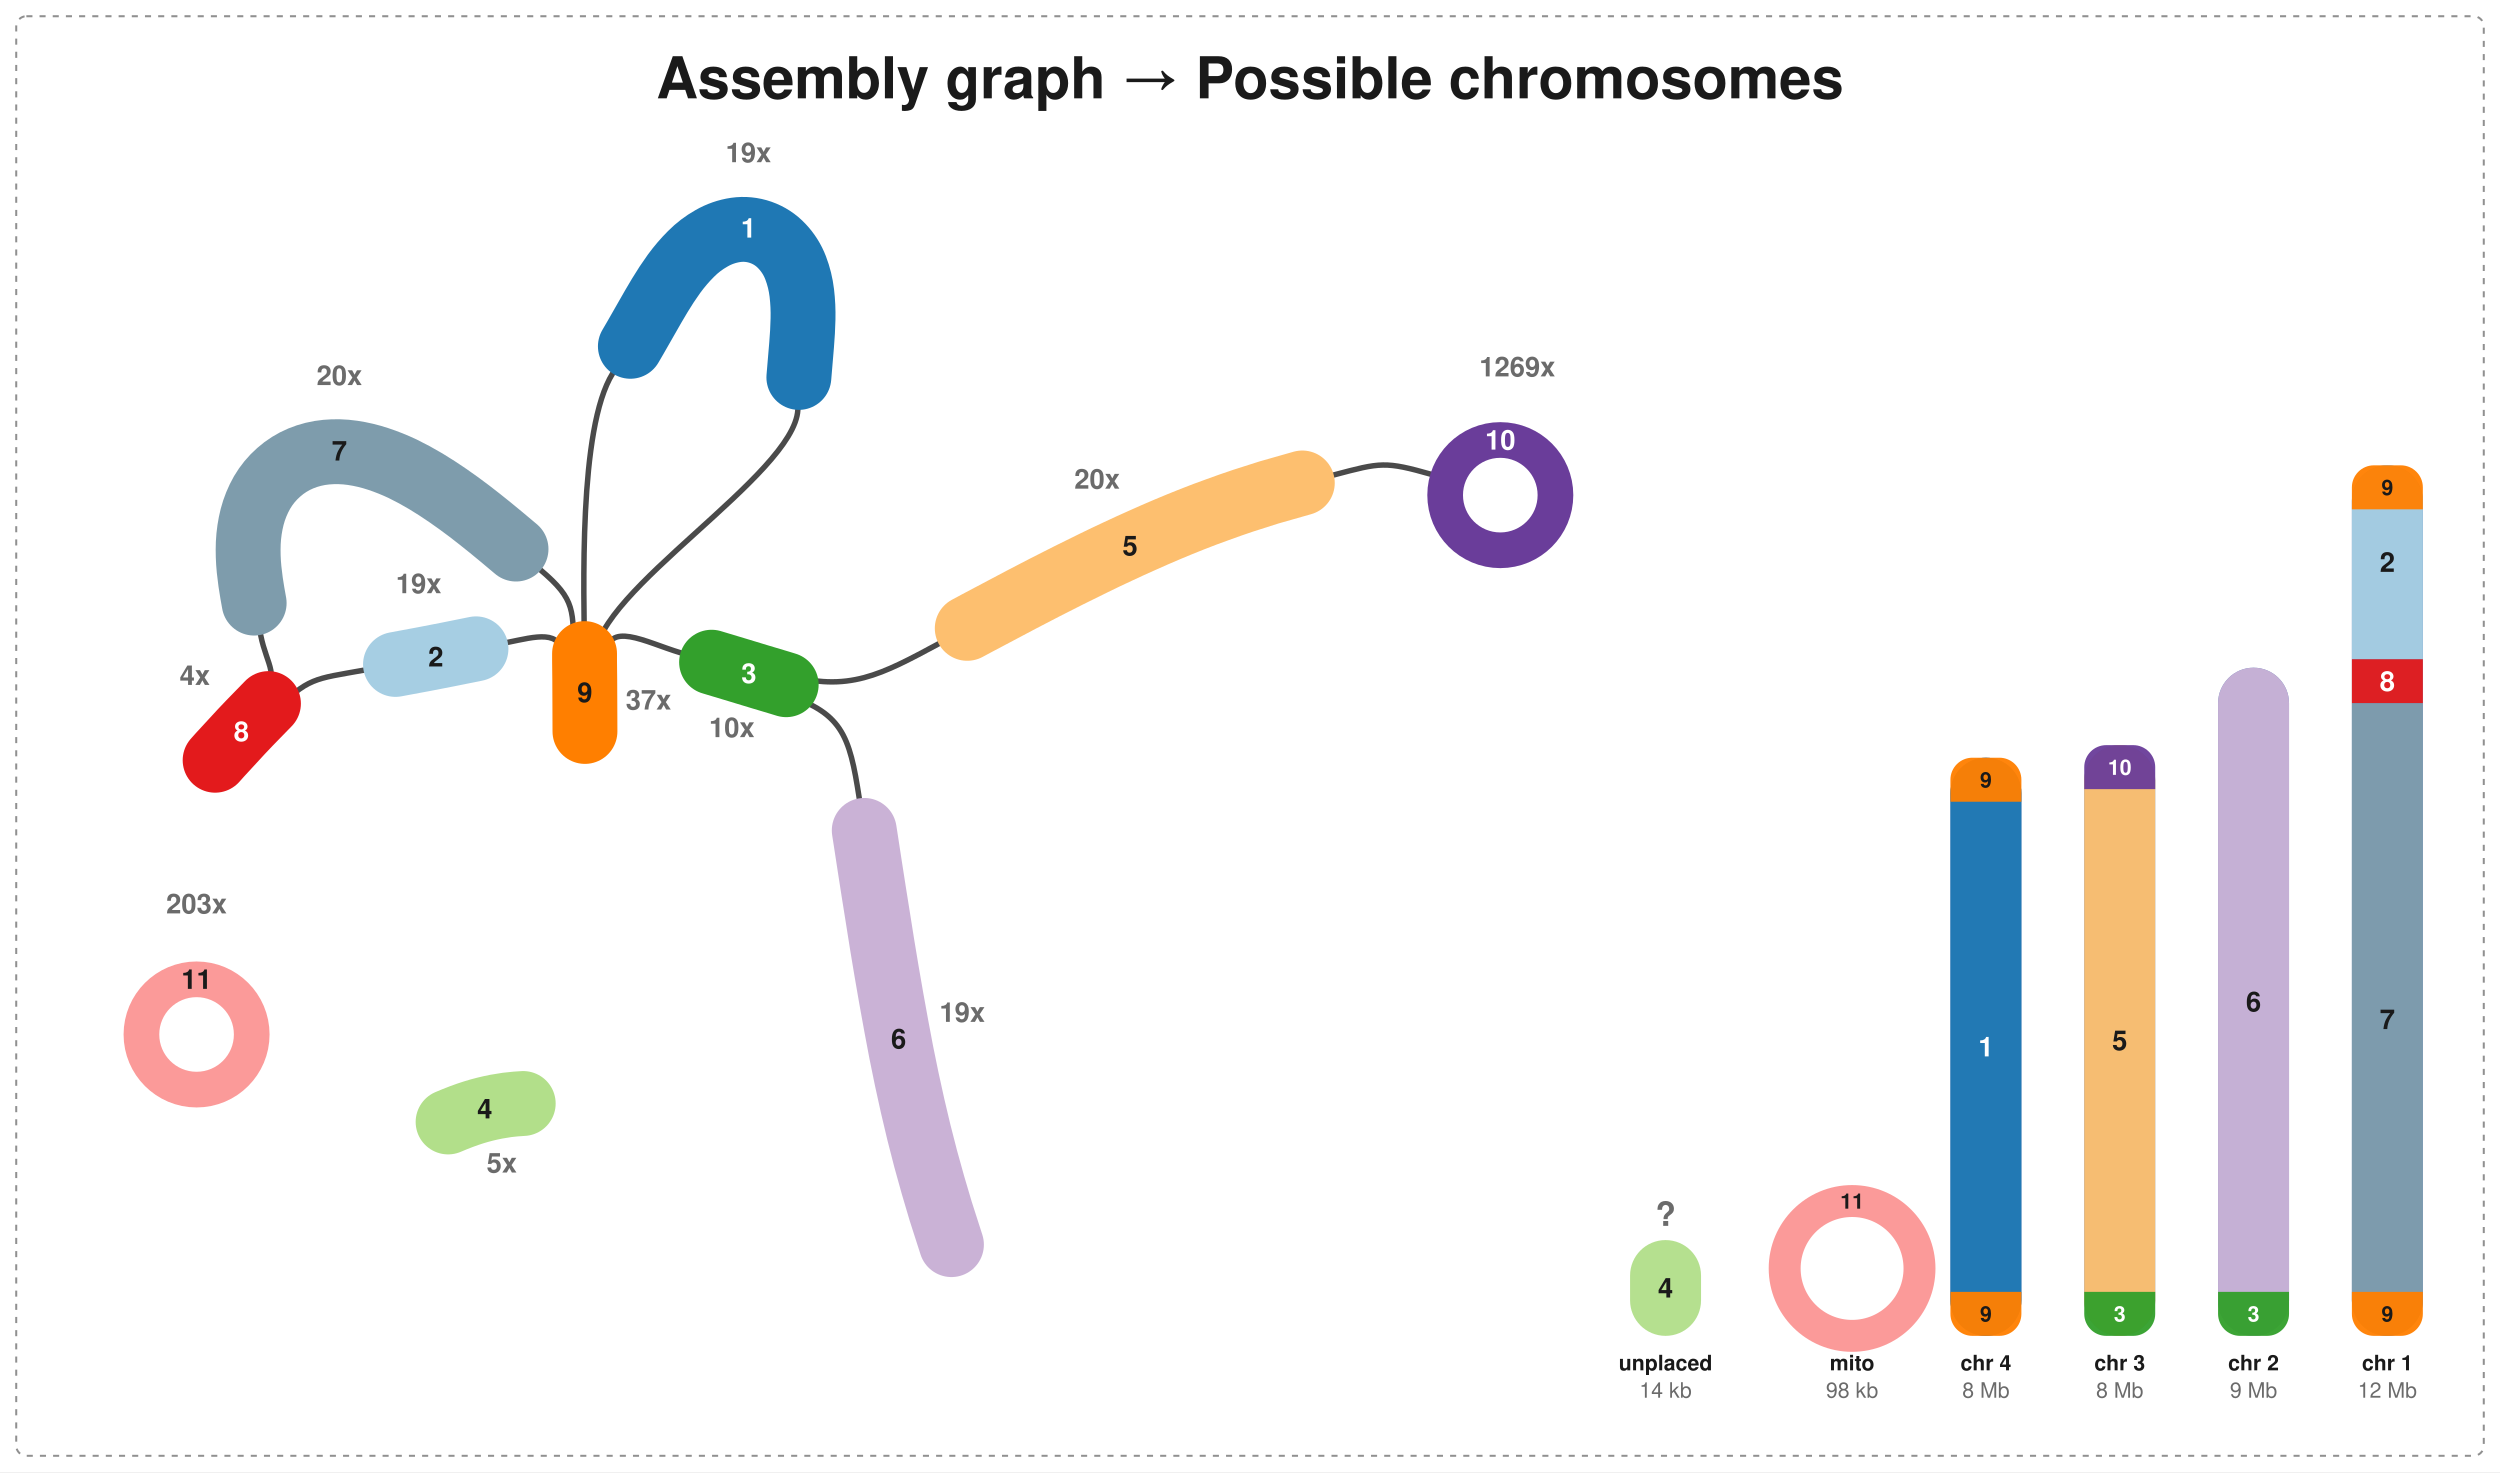
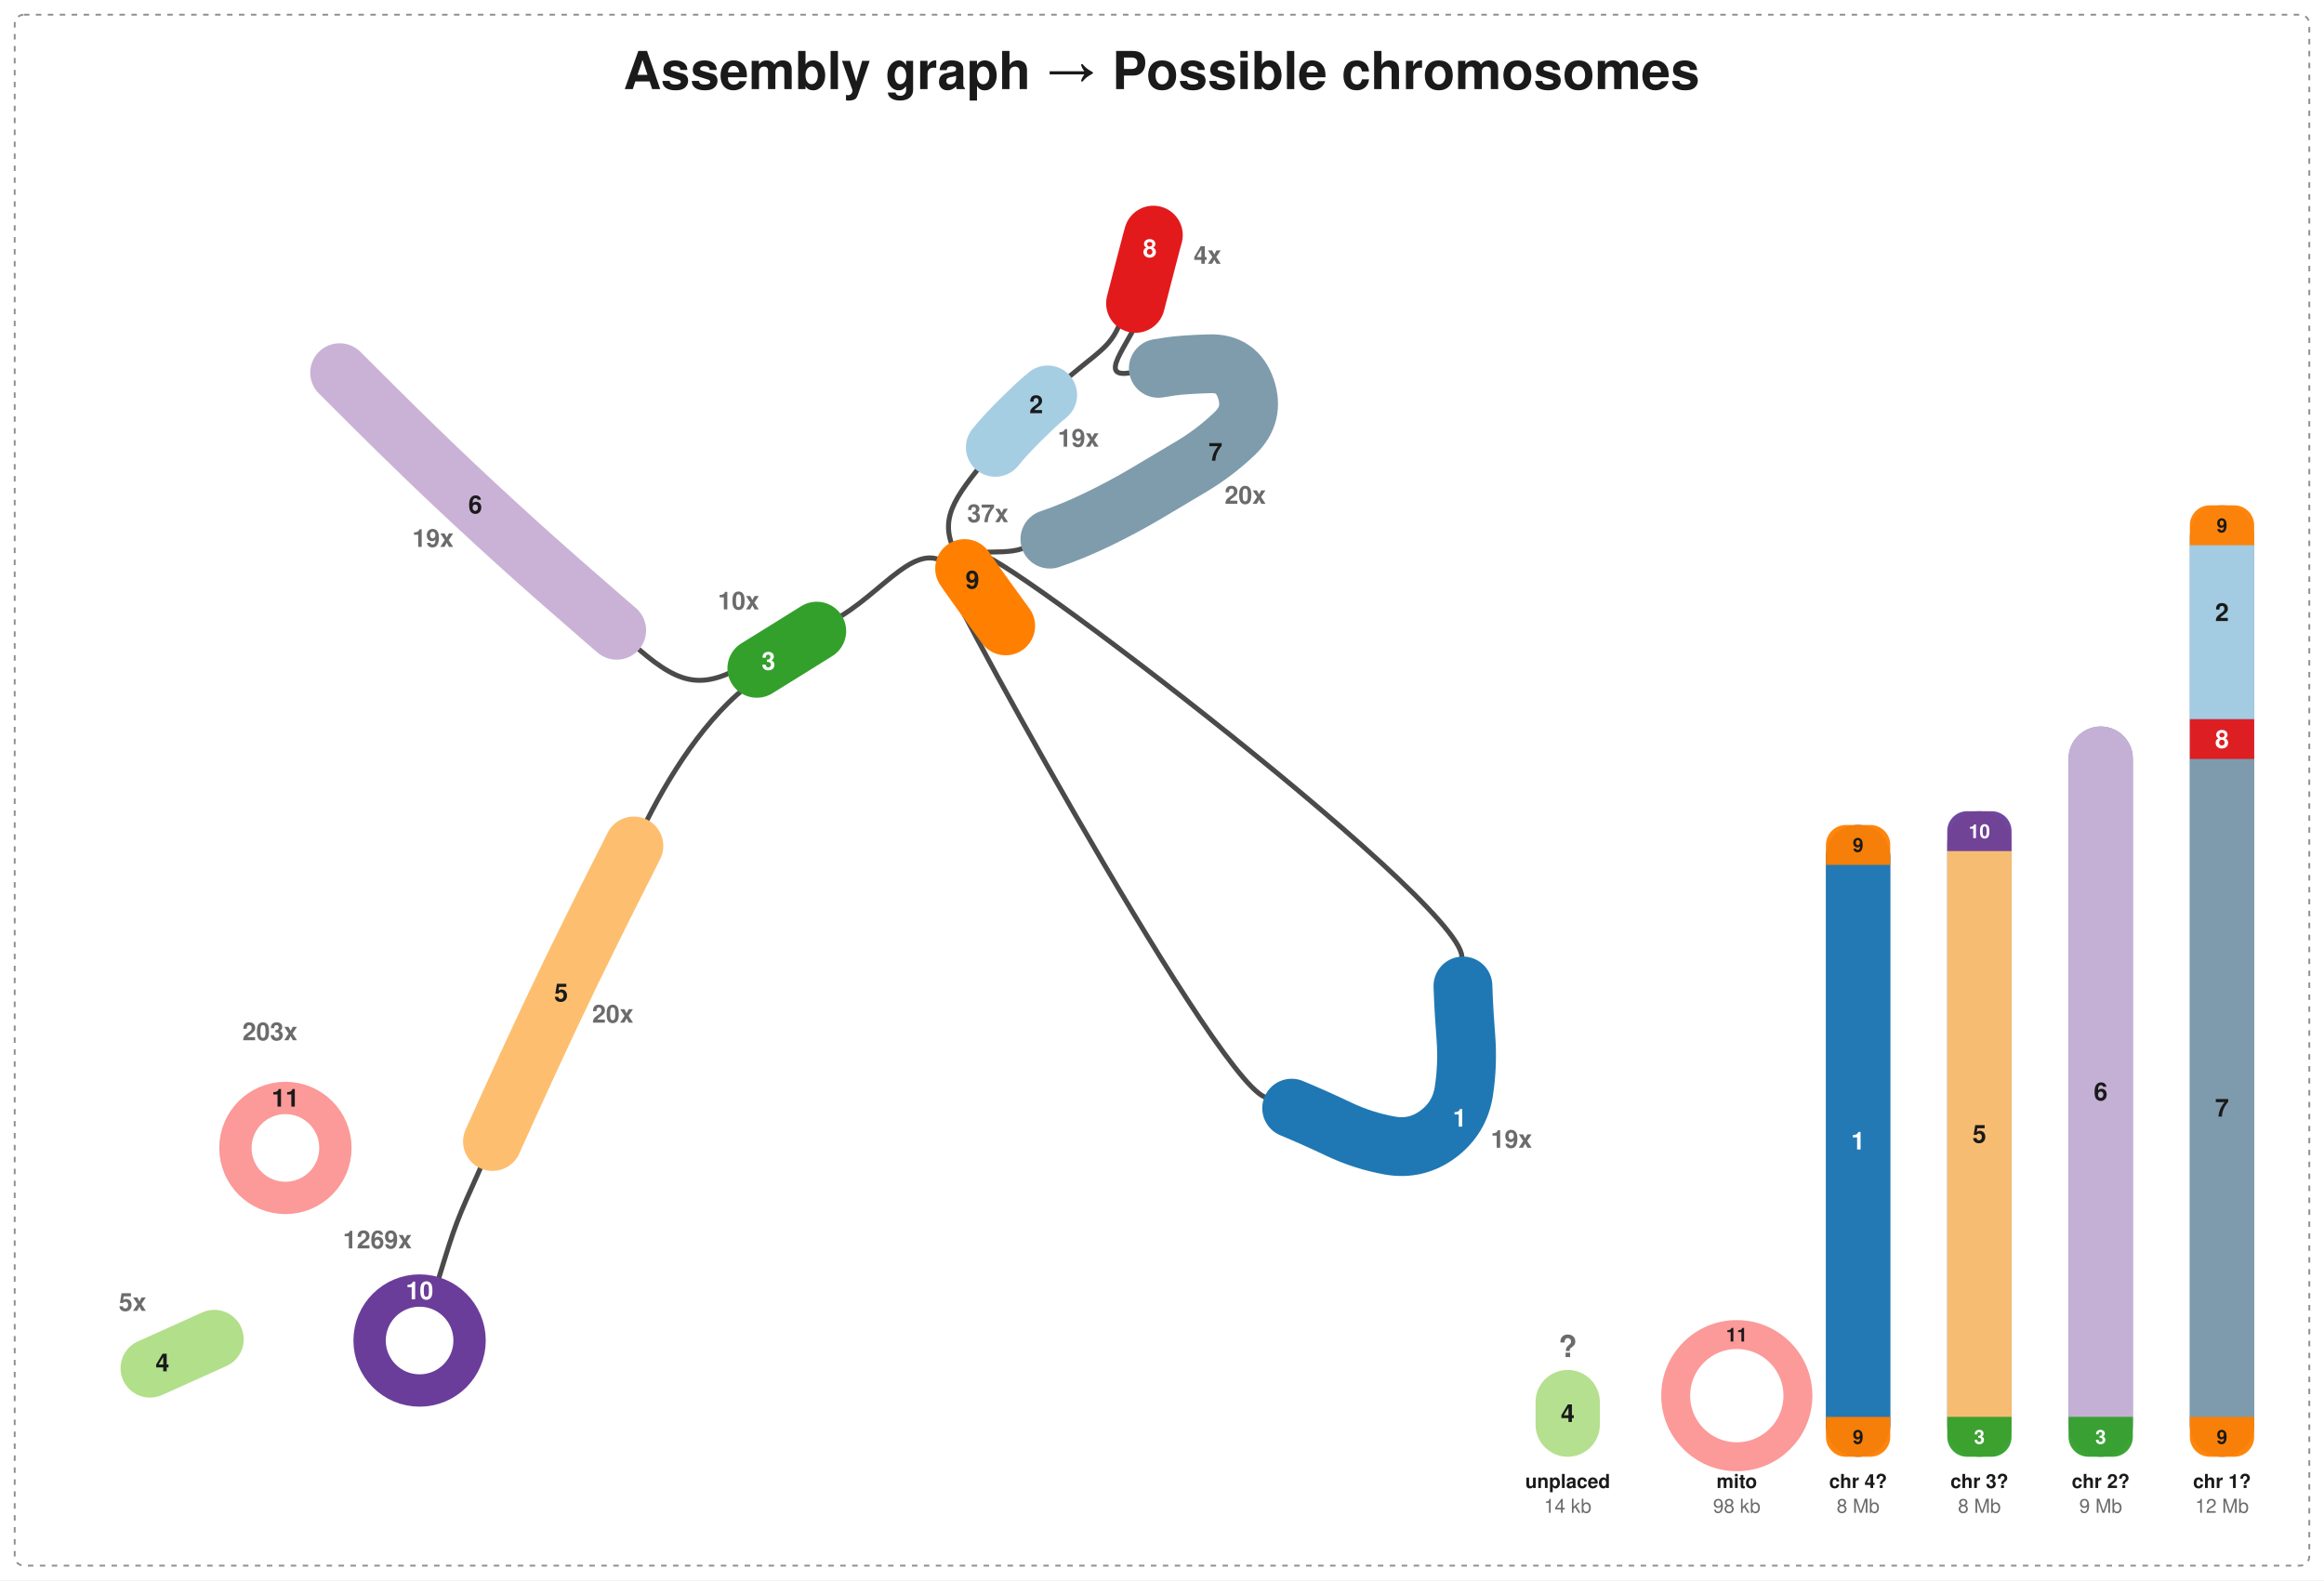
- <svg xmlns="http://www.w3.org/2000/svg" width="2466" height="1452" viewBox="0 0 2466 1452" font-family="Helvetica, Arial, sans-serif">
+ <svg xmlns="http://www.w3.org/2000/svg" width="2529" height="1720" viewBox="0 0 2529 1720" font-family="Helvetica, Arial, sans-serif">
  <rect width="100%" height="100%" fill="#ffffff" />
-   <rect x="16" y="16" width="2434" height="1420" rx="10" fill="none" stroke="#6b6b6b" stroke-width="2" stroke-dasharray="6 7" stroke-opacity="0.75" />
-   <text x="1233" y="97" text-anchor="middle" font-size="57" font-weight="700" fill="#1a1a1a">Assembly graph  →  Possible chromosomes</text>
+   <rect x="16" y="16" width="2497" height="1688" rx="10" fill="none" stroke="#6b6b6b" stroke-width="2" stroke-dasharray="6 7" stroke-opacity="0.75" />
+   <text x="1264" y="97" text-anchor="middle" font-size="57" font-weight="700" fill="#1a1a1a">Assembly graph  →  Possible chromosomes</text>
  <g transform="translate(0.0,91.0)">
    <g id="layer-links" fill="none" stroke="#2b2b2b" stroke-linecap="round">
-       <path d="M 604.3 277.4 C 570.4 331.7 576.0 492.9 576.6 556.9" stroke-width="5.4" stroke-opacity="0.85" />
-       <path d="M 787.0 313.2 C 783.7 377.2 586.9 492.8 587.4 556.8" stroke-width="5.4" stroke-opacity="0.85" />
-       <path d="M 358.6 570.1 C 310.2 578.9 304.0 576.9 269.6 612.1" stroke-width="5.4" stroke-opacity="0.85" />
-       <path d="M 500.9 542.6 C 528.2 537.1 554.5 529.2 554.8 557.1" stroke-width="5.4" stroke-opacity="0.85" />
-       <path d="M 775.2 574.2 C 836.5 592.7 869.5 574.3 925.9 544.0" stroke-width="5.4" stroke-opacity="0.85" />
-       <path d="M 769.6 592.6 C 830.9 611.1 837.8 633.2 847.6 696.5" stroke-width="5.4" stroke-opacity="0.85" />
-       <path d="M 671.3 552.9 C 636.3 542.4 598.0 520.1 598.3 556.7" stroke-width="5.4" stroke-opacity="0.85" />
-       <path d="M 1315.6 377.5 C 1362.5 365.1 1365.9 363.9 1412.6 377.1" stroke-width="5.4" stroke-opacity="0.85" />
-       <path d="M 257.1 535.3 C 263.2 566.4 278.1 576.0 255.9 598.7" stroke-width="5.4" stroke-opacity="0.85" />
-       <path d="M 533.3 471.3 C 568.3 500.9 565.3 511.2 565.7 557.0" stroke-width="5.4" stroke-opacity="0.85" />
+       <path d="M 1590.8 950.1 C 1588.5 886.2 1032.6 465.4 1069.5 517.7" stroke-width="5.4" stroke-opacity="0.85" />
+       <path d="M 1376.0 1102.8 C 1317.0 1078.2 997.1 490.5 1034.0 542.8" stroke-width="5.4" stroke-opacity="0.85" />
+       <path d="M 1164.5 318.1 C 1204.7 284.2 1214.2 284.7 1227.3 233.8" stroke-width="5.4" stroke-opacity="0.85" />
+       <path d="M 1063.2 420.9 C 1028.9 463.9 1020.1 485.4 1051.7 530.3" stroke-width="5.4" stroke-opacity="0.85" />
+       <path d="M 831.4 642.9 C 777.0 676.7 733.3 744.2 704.3 801.2" stroke-width="5.4" stroke-opacity="0.85" />
+       <path d="M 821.2 626.6 C 767.6 660.0 743.2 657.1 695.4 615.9" stroke-width="5.4" stroke-opacity="0.85" />
+       <path d="M 916.0 579.0 C 970.3 545.2 1006.0 484.3 1042.9 536.6" stroke-width="5.4" stroke-opacity="0.85" />
+       <path d="M 522.7 1180.6 C 496.5 1239.0 496.0 1239.6 477.3 1300.7" stroke-width="5.4" stroke-opacity="0.85" />
+       <path d="M 1228.9 314.9 C 1190.3 320.9 1236.2 276.4 1245.9 238.5" stroke-width="5.4" stroke-opacity="0.85" />
+       <path d="M 1112.2 506.2 C 1086.4 515.0 1044.9 501.7 1060.6 524.0" stroke-width="5.4" stroke-opacity="0.85" />
    </g>
    <g id="layer-segments" fill="none">
-       <path d="M 938.5 1136.7 Q 931.9 1116.5 927.9 1103.7 Q 924.0 1090.9 920.3 1078.0 Q 916.6 1065.1 913.1 1052.1 Q 909.7 1039.1 906.4 1026.0 Q 903.2 1012.9 900.2 999.8 Q 897.2 986.6 894.4 973.4 Q 891.6 960.2 889.0 947.0 Q 886.4 933.8 884.0 920.5 Q 881.5 907.3 879.2 894.0 Q 876.8 880.8 874.6 867.5 Q 872.4 854.3 870.2 841.1 Q 868.1 827.8 866.0 814.6 Q 863.9 801.4 861.8 788.3 Q 859.7 775.1 857.7 761.9 Q 855.7 748.8 854.1 738.4 L 852.5 728.1" stroke="#cab2d6" stroke-width="64.0" stroke-linecap="round" stroke-linejoin="round" />
-       <path d="M 509.0 450.6 Q 493.5 437.5 483.4 429.3 Q 473.3 421.1 463.0 413.2 Q 452.6 405.3 441.9 397.9 Q 431.2 390.5 420.1 383.8 Q 408.9 377.1 397.2 371.4 Q 385.4 365.8 373.0 361.7 Q 360.7 357.6 347.8 355.7 Q 334.8 353.8 321.8 355.0 Q 308.8 356.2 296.7 361.2 Q 284.7 366.2 274.9 374.9 Q 265.1 383.5 258.5 394.8 Q 252.0 406.2 248.7 418.9 Q 245.5 431.5 244.9 444.6 Q 244.4 457.7 245.7 470.7 Q 247.1 483.8 248.9 493.8 L 250.7 503.9" stroke="#7e9cac" stroke-width="64.0" stroke-linecap="round" stroke-linejoin="round" />
-       <path d="M 1284.6 385.4 Q 1264.4 391.0 1251.6 394.8 Q 1238.9 398.7 1226.2 402.9 Q 1213.6 407.1 1201.1 411.7 Q 1188.5 416.2 1176.1 421.1 Q 1163.7 426.0 1151.4 431.2 Q 1139.1 436.4 1126.9 441.9 Q 1114.7 447.3 1102.6 453.0 Q 1090.5 458.6 1078.5 464.5 Q 1066.5 470.3 1054.6 476.3 Q 1042.7 482.2 1030.9 488.3 Q 1019.1 494.4 1007.4 500.5 Q 995.6 506.7 984.0 512.9 Q 972.3 519.1 963.2 523.9 L 954.1 528.8" stroke="#fdbf6f" stroke-width="64.0" stroke-linecap="round" stroke-linejoin="round" />
-       <path d="M 788.0 281.3 Q 789.6 262.0 790.7 249.2 Q 791.8 236.4 792.1 223.6 Q 792.4 210.7 790.9 198.0 Q 789.4 185.2 784.8 173.2 Q 780.2 161.2 771.4 151.9 Q 762.6 142.5 750.4 138.2 Q 738.3 134.0 725.6 135.8 Q 712.9 137.7 701.8 144.1 Q 690.6 150.4 681.6 159.5 Q 672.5 168.6 664.9 179.0 Q 657.4 189.4 650.8 200.4 Q 644.2 211.4 637.9 222.6 Q 631.6 233.8 626.7 242.2 L 621.8 250.6" stroke="#1f78b4" stroke-width="64.0" stroke-linecap="round" stroke-linejoin="round" />
-       <path d="M 469.5 549.0 Q 453.6 552.3 441.7 554.6 Q 429.9 556.9 418.0 559.2 Q 406.1 561.4 398.1 562.9 L 390.1 564.4" stroke="#a6cee3" stroke-width="64.0" stroke-linecap="round" stroke-linejoin="round" />
-       <circle cx="193.9" cy="929.4" r="54.4" stroke="#fb9a99" stroke-width="35.2" />
-       <path d="M 264.8 603.0 Q 254.4 613.6 246.2 622.1 Q 238.1 630.5 230.2 639.2 Q 222.2 647.8 217.2 653.3 L 212.2 658.9" stroke="#e31a1c" stroke-width="64.0" stroke-linecap="round" stroke-linejoin="round" />
-       <path d="M 577.0 630.5 Q 577.0 615.5 576.9 603.8 Q 576.9 592.1 576.8 580.3 Q 576.7 568.6 576.6 561.1 L 576.6 553.7" stroke="#ff7f00" stroke-width="64.0" stroke-linecap="round" stroke-linejoin="round" />
-       <path d="M 442.0 1015.7 Q 455.8 1009.8 467.0 1006.3 Q 478.2 1002.8 489.7 1000.6 Q 501.2 998.5 508.7 998.0 L 516.1 997.5" stroke="#b2df8a" stroke-width="64.0" stroke-linecap="round" stroke-linejoin="round" />
-       <circle cx="1479.9" cy="397.4" r="54.4" stroke="#6a3d9a" stroke-width="35.2" />
-       <path d="M 701.9 562.2 Q 716.2 566.5 727.5 569.9 Q 738.7 573.3 749.9 576.7 Q 761.2 580.1 768.3 582.2 L 775.5 584.4" stroke="#33a02c" stroke-width="64.0" stroke-linecap="round" stroke-linejoin="round" />
+       <path d="M 369.6 314.6 Q 389.0 334.1 410.1 355.0 Q 431.2 376.0 452.6 396.7 Q 473.9 417.4 495.5 437.8 Q 517.2 458.2 539.1 478.3 Q 561.0 498.4 583.2 518.2 Q 605.4 538.0 627.9 557.5 Q 650.3 577.1 660.7 586.1 L 671.1 595.0" stroke="#cab2d6" stroke-width="64.0" stroke-linecap="round" stroke-linejoin="round" />
+       <path d="M 1142.5 495.8 Q 1168.1 487.1 1194.7 474.2 Q 1221.2 461.4 1246.7 446.4 Q 1272.1 431.4 1297.4 416.2 Q 1322.7 401.0 1344.0 380.5 Q 1365.3 360.0 1355.8 332.1 Q 1346.3 304.1 1316.8 304.9 Q 1287.3 305.8 1273.9 307.8 L 1260.5 309.9" stroke="#7e9cac" stroke-width="64.0" stroke-linecap="round" stroke-linejoin="round" />
+       <path d="M 535.9 1151.4 Q 544.3 1132.6 555.2 1108.7 Q 566.0 1084.8 577.1 1060.9 Q 588.1 1037.0 599.3 1013.3 Q 610.6 989.5 622.0 965.8 Q 633.5 942.2 645.2 918.6 Q 656.8 895.0 668.7 871.6 Q 680.5 848.1 685.2 838.9 L 689.8 829.7" stroke="#fdbf6f" stroke-width="64.0" stroke-linecap="round" stroke-linejoin="round" />
+       <path d="M 1405.6 1115.1 Q 1430.4 1125.4 1456.9 1138.0 Q 1483.5 1150.6 1512.5 1155.8 Q 1541.4 1160.9 1565.0 1143.3 Q 1588.5 1125.7 1593.0 1096.6 Q 1597.4 1067.6 1595.2 1038.2 Q 1593.0 1008.9 1592.5 995.5 L 1592.0 982.1" stroke="#1f78b4" stroke-width="64.0" stroke-linecap="round" stroke-linejoin="round" />
+       <path d="M 1083.1 395.9 Q 1093.3 383.2 1110.4 366.2 Q 1127.6 349.3 1133.9 344.0 L 1140.1 338.8" stroke="#a6cee3" stroke-width="64.0" stroke-linecap="round" stroke-linejoin="round" />
+       <circle cx="310.6" cy="1158.4" r="54.4" stroke="#fb9a99" stroke-width="35.2" />
+       <path d="M 1235.7 239.2 Q 1239.4 224.7 1245.3 202.0 Q 1251.2 179.3 1253.1 172.1 L 1255.1 164.9" stroke="#e31a1c" stroke-width="64.0" stroke-linecap="round" stroke-linejoin="round" />
+       <path d="M 1094.4 590.2 Q 1085.6 578.2 1071.9 559.2 Q 1058.2 540.1 1053.9 534.0 L 1049.7 527.8" stroke="#ff7f00" stroke-width="64.0" stroke-linecap="round" stroke-linejoin="round" />
+       <path d="M 233.2 1366.6 Q 219.6 1372.8 198.2 1382.4 Q 176.8 1392.0 170.0 1395.1 L 163.2 1398.1" stroke="#b2df8a" stroke-width="64.0" stroke-linecap="round" stroke-linejoin="round" />
+       <circle cx="456.6" cy="1368.0" r="54.4" stroke="#6a3d9a" stroke-width="35.2" />
+       <path d="M 888.8 595.9 Q 876.1 603.8 856.2 616.2 Q 836.3 628.6 829.9 632.5 L 823.6 636.4" stroke="#33a02c" stroke-width="64.0" stroke-linecap="round" stroke-linejoin="round" />
    </g>
    <g id="layer-labels" fill="#1a1a1a">
-       <text x="738.3" y="143.4" text-anchor="middle" font-size="27" font-weight="700" fill="#ffffff">1</text>
-       <text x="738.3" y="69.0" text-anchor="middle" font-size="27" font-weight="600" fill="#6b6b6b">19x</text>
-       <text x="1479.9" y="352.5" text-anchor="middle" font-size="27" font-weight="700" fill="#ffffff">10</text>
-       <text x="1496.7" y="280.3" text-anchor="middle" font-size="27" font-weight="600" fill="#6b6b6b">1269x</text>
-       <text x="193.9" y="884.4" text-anchor="middle" font-size="27" font-weight="700" fill="#1a1a1a">11</text>
-       <text x="193.9" y="810.0" text-anchor="middle" font-size="27" font-weight="600" fill="#6b6b6b">203x</text>
-       <text x="429.9" y="566.4" text-anchor="middle" font-size="27" font-weight="700" fill="#1a1a1a">2</text>
-       <text x="413.0" y="494.1" text-anchor="middle" font-size="27" font-weight="600" fill="#6b6b6b">19x</text>
-       <text x="738.7" y="582.7" text-anchor="middle" font-size="27" font-weight="700" fill="#ffffff">3</text>
-       <text x="721.9" y="636.1" text-anchor="middle" font-size="27" font-weight="600" fill="#6b6b6b">10x</text>
-       <text x="478.2" y="1012.2" text-anchor="middle" font-size="27" font-weight="700" fill="#1a1a1a">4</text>
-       <text x="495.0" y="1065.6" text-anchor="middle" font-size="27" font-weight="600" fill="#6b6b6b">5x</text>
-       <text x="1114.7" y="456.8" text-anchor="middle" font-size="27" font-weight="700" fill="#1a1a1a">5</text>
-       <text x="1082.2" y="391.0" text-anchor="middle" font-size="27" font-weight="600" fill="#6b6b6b">20x</text>
-       <text x="886.4" y="943.2" text-anchor="middle" font-size="27" font-weight="700" fill="#1a1a1a">6</text>
-       <text x="949.2" y="917.0" text-anchor="middle" font-size="27" font-weight="600" fill="#6b6b6b">19x</text>
-       <text x="334.8" y="363.3" text-anchor="middle" font-size="27" font-weight="700" fill="#1a1a1a">7</text>
-       <text x="334.8" y="288.8" text-anchor="middle" font-size="27" font-weight="600" fill="#6b6b6b">20x</text>
-       <text x="238.1" y="640.0" text-anchor="middle" font-size="27" font-weight="700" fill="#ffffff">8</text>
-       <text x="192.2" y="584.6" text-anchor="middle" font-size="27" font-weight="600" fill="#6b6b6b">4x</text>
-       <text x="576.9" y="601.5" text-anchor="middle" font-size="27" font-weight="700" fill="#1a1a1a">9</text>
-       <text x="639.7" y="608.9" text-anchor="middle" font-size="27" font-weight="600" fill="#6b6b6b">37x</text>
+       <text x="1588.5" y="1135.2" text-anchor="middle" font-size="27" font-weight="700" fill="#ffffff">1</text>
+       <text x="1644.8" y="1158.2" text-anchor="middle" font-size="27" font-weight="600" fill="#6b6b6b">19x</text>
+       <text x="456.6" y="1323.1" text-anchor="middle" font-size="27" font-weight="700" fill="#ffffff">10</text>
+       <text x="410.7" y="1267.7" text-anchor="middle" font-size="27" font-weight="600" fill="#6b6b6b">1269x</text>
+       <text x="310.6" y="1113.4" text-anchor="middle" font-size="27" font-weight="700" fill="#1a1a1a">11</text>
+       <text x="293.8" y="1041.2" text-anchor="middle" font-size="27" font-weight="600" fill="#6b6b6b">203x</text>
+       <text x="1127.6" y="358.7" text-anchor="middle" font-size="27" font-weight="700" fill="#1a1a1a">2</text>
+       <text x="1173.6" y="395.2" text-anchor="middle" font-size="27" font-weight="600" fill="#6b6b6b">19x</text>
+       <text x="836.3" y="638.0" text-anchor="middle" font-size="27" font-weight="700" fill="#ffffff">3</text>
+       <text x="803.8" y="572.3" text-anchor="middle" font-size="27" font-weight="600" fill="#6b6b6b">10x</text>
+       <text x="176.8" y="1401.5" text-anchor="middle" font-size="27" font-weight="700" fill="#1a1a1a">4</text>
+       <text x="144.3" y="1335.7" text-anchor="middle" font-size="27" font-weight="600" fill="#6b6b6b">5x</text>
+       <text x="610.6" y="998.9" text-anchor="middle" font-size="27" font-weight="700" fill="#1a1a1a">5</text>
+       <text x="666.9" y="1022.0" text-anchor="middle" font-size="27" font-weight="600" fill="#6b6b6b">20x</text>
+       <text x="517.2" y="467.7" text-anchor="middle" font-size="27" font-weight="700" fill="#1a1a1a">6</text>
+       <text x="471.2" y="504.2" text-anchor="middle" font-size="27" font-weight="600" fill="#6b6b6b">19x</text>
+       <text x="1322.7" y="410.4" text-anchor="middle" font-size="27" font-weight="700" fill="#1a1a1a">7</text>
+       <text x="1355.2" y="457.3" text-anchor="middle" font-size="27" font-weight="600" fill="#6b6b6b">20x</text>
+       <text x="1251.2" y="188.8" text-anchor="middle" font-size="27" font-weight="700" fill="#ffffff">8</text>
+       <text x="1314.0" y="196.1" text-anchor="middle" font-size="27" font-weight="600" fill="#6b6b6b">4x</text>
+       <text x="1058.2" y="549.5" text-anchor="middle" font-size="27" font-weight="700" fill="#1a1a1a">9</text>
+       <text x="1075.0" y="477.3" text-anchor="middle" font-size="27" font-weight="600" fill="#6b6b6b">37x</text>
    </g>
  </g>
-   <g transform="translate(1521.9,375.0)">
+   <g transform="translate(1585.0,466.0)">
    <defs>
      <pattern id="nts" width="6" height="6" patternUnits="userSpaceOnUse" patternTransform="rotate(45)">
        <rect width="6" height="6" fill="#ffffff" fill-opacity="0" />
        <line x1="0" y1="0" x2="0" y2="6" stroke="#ffffff" stroke-width="2" stroke-opacity="0.55" />
      </pattern>
    </defs>
    <text x="86" y="40" font-size="38" font-weight="600" fill="#1a1a1a" />
    <g id="layer-tangles">
</g>
    <g id="layer-chromosomes">
-       <circle cx="305.0" cy="876.2" r="66.5" fill="none" stroke="#fb9a99" stroke-width="31.5" />
-       <text x="305.0" y="817.2" font-size="21" font-weight="700" text-anchor="middle" fill="#1a1a1a">11</text>
-       <text x="305.0" y="976.7" font-size="21" font-weight="700" text-anchor="middle" fill="#1a1a1a">mito</text>
-       <text x="305.0" y="1003.7" font-size="21" text-anchor="middle" fill="#6b6b6b">98 kb</text>
-       <path d="M 402.0 407.4 A 35.0 35.0 0 0 1 437.0 372.4 L 437.0 372.4 A 35.0 35.0 0 0 1 472.0 407.4 L 472.0 907.7 A 35.0 35.0 0 0 1 437.0 942.7 L 437.0 942.7 A 35.0 35.0 0 0 1 402.0 907.7 Z" fill="#4c72b0" fill-opacity="0.82" stroke="none" />
+       <circle cx="305.0" cy="1053.0" r="66.5" fill="none" stroke="#fb9a99" stroke-width="31.5" />
+       <text x="305.0" y="994.1" font-size="21" font-weight="700" text-anchor="middle" fill="#1a1a1a">11</text>
+       <text x="305.0" y="1153.5" font-size="21" font-weight="700" text-anchor="middle" fill="#1a1a1a">mito</text>
+       <text x="305.0" y="1180.5" font-size="21" text-anchor="middle" fill="#6b6b6b">98 kb</text>
+       <path d="M 402.0 466.9 A 35.0 35.0 0 0 1 437.0 431.9 L 437.0 431.9 A 35.0 35.0 0 0 1 472.0 466.9 L 472.0 1084.5 A 35.0 35.0 0 0 1 437.0 1119.5 L 437.0 1119.5 A 35.0 35.0 0 0 1 402.0 1084.5 Z" fill="#4c72b0" fill-opacity="0.82" stroke="none" />
      <g class="blocks">
-         <path d="M 402.0 407.4 A 35.0 35.0 0 0 1 437.0 372.4 L 437.0 372.4 A 35.0 35.0 0 0 1 472.0 407.4 L 472.0 907.7 A 35.0 35.0 0 0 1 437.0 942.7 L 437.0 942.7 A 35.0 35.0 0 0 1 402.0 907.7 Z" fill="#1f78b4" fill-opacity="0.95" stroke="none" />
-         <text x="437.0" y="667.0" font-size="27" text-anchor="middle" fill="#ffffff" font-weight="700">1</text>
+         <path d="M 402.0 466.9 A 35.0 35.0 0 0 1 437.0 431.9 L 437.0 431.9 A 35.0 35.0 0 0 1 472.0 466.9 L 472.0 1084.5 A 35.0 35.0 0 0 1 437.0 1119.5 L 437.0 1119.5 A 35.0 35.0 0 0 1 402.0 1084.5 Z" fill="#1f78b4" fill-opacity="0.95" stroke="none" />
+         <text x="437.0" y="785.1" font-size="27" text-anchor="middle" fill="#ffffff" font-weight="700">1</text>
      </g>
-       <path d="M 402.0 394.1 A 21.7 21.7 0 0 1 423.7 372.4 L 450.3 372.4 A 21.7 21.7 0 0 1 472.0 394.1 L 472.0 415.8 L 472.0 415.8 L 402.0 415.8 Z" fill="#ff7f00" fill-opacity="0.95" stroke="none" />
-       <text x="437.0" y="401.7" font-size="21" text-anchor="middle" fill="#1a1a1a" font-weight="700">9</text>
-       <path d="M 402.0 899.3 L 402.0 899.3 L 472.0 899.3 L 472.0 921.0 A 21.7 21.7 0 0 1 450.3 942.7 L 423.7 942.7 A 21.7 21.7 0 0 1 402.0 921.0 Z" fill="#ff7f00" fill-opacity="0.95" stroke="none" />
-       <text x="437.0" y="928.5" font-size="21" text-anchor="middle" fill="#1a1a1a" font-weight="700">9</text>
-       <text x="437.0" y="976.7" font-size="21" font-weight="700" text-anchor="middle" fill="#1a1a1a">chr 4</text>
-       <text x="437.0" y="1003.7" font-size="21" text-anchor="middle" fill="#6b6b6b">8 Mb</text>
-       <path d="M 534.0 395.0 A 35.0 35.0 0 0 1 569.0 360.0 L 569.0 360.0 A 35.0 35.0 0 0 1 604.0 395.0 L 604.0 907.7 A 35.0 35.0 0 0 1 569.0 942.7 L 569.0 942.7 A 35.0 35.0 0 0 1 534.0 907.7 Z" fill="#4c72b0" fill-opacity="0.82" stroke="none" />
+       <path d="M 402.0 453.6 A 21.7 21.7 0 0 1 423.7 431.9 L 450.3 431.9 A 21.7 21.7 0 0 1 472.0 453.6 L 472.0 475.3 L 472.0 475.3 L 402.0 475.3 Z" fill="#ff7f00" fill-opacity="0.95" stroke="none" />
+       <text x="437.0" y="461.1" font-size="21" text-anchor="middle" fill="#1a1a1a" font-weight="700">9</text>
+       <path d="M 402.0 1076.1 L 402.0 1076.1 L 472.0 1076.1 L 472.0 1097.8 A 21.7 21.7 0 0 1 450.3 1119.5 L 423.7 1119.5 A 21.7 21.7 0 0 1 402.0 1097.8 Z" fill="#ff7f00" fill-opacity="0.95" stroke="none" />
+       <text x="437.0" y="1105.4" font-size="21" text-anchor="middle" fill="#1a1a1a" font-weight="700">9</text>
+       <text x="437.0" y="1153.5" font-size="21" font-weight="700" text-anchor="middle" fill="#1a1a1a">chr 4?</text>
+       <text x="437.0" y="1180.5" font-size="21" text-anchor="middle" fill="#6b6b6b">8 Mb</text>
+       <path d="M 534.0 451.9 A 35.0 35.0 0 0 1 569.0 416.9 L 569.0 416.9 A 35.0 35.0 0 0 1 604.0 451.9 L 604.0 1084.5 A 35.0 35.0 0 0 1 569.0 1119.5 L 569.0 1119.5 A 35.0 35.0 0 0 1 534.0 1084.5 Z" fill="#4c72b0" fill-opacity="0.82" stroke="none" />
      <g class="blocks">
-         <path d="M 534.0 395.0 A 35.0 35.0 0 0 1 569.0 360.0 L 569.0 360.0 A 35.0 35.0 0 0 1 604.0 395.0 L 604.0 907.7 A 35.0 35.0 0 0 1 569.0 942.7 L 569.0 942.7 A 35.0 35.0 0 0 1 534.0 907.7 Z" fill="#fdbf6f" fill-opacity="0.95" stroke="none" />
-         <text x="569.0" y="660.8" font-size="27" text-anchor="middle" fill="#1a1a1a" font-weight="700">5</text>
+         <path d="M 534.0 451.9 A 35.0 35.0 0 0 1 569.0 416.9 L 569.0 416.9 A 35.0 35.0 0 0 1 604.0 451.9 L 604.0 1084.5 A 35.0 35.0 0 0 1 569.0 1119.5 L 569.0 1119.5 A 35.0 35.0 0 0 1 534.0 1084.5 Z" fill="#fdbf6f" fill-opacity="0.95" stroke="none" />
+         <text x="569.0" y="777.7" font-size="27" text-anchor="middle" fill="#1a1a1a" font-weight="700">5</text>
      </g>
-       <path d="M 534.0 381.7 A 21.7 21.7 0 0 1 555.7 360.0 L 582.3 360.0 A 21.7 21.7 0 0 1 604.0 381.7 L 604.0 403.4 L 604.0 403.4 L 534.0 403.4 Z" fill="#6a3d9a" fill-opacity="0.95" stroke="none" />
-       <text x="569.0" y="389.3" font-size="21" text-anchor="middle" fill="#ffffff" font-weight="700">10</text>
-       <path d="M 534.0 899.3 L 534.0 899.3 L 604.0 899.3 L 604.0 921.0 A 21.7 21.7 0 0 1 582.3 942.7 L 555.7 942.7 A 21.7 21.7 0 0 1 534.0 921.0 Z" fill="#33a02c" fill-opacity="0.95" stroke="none" />
-       <text x="569.0" y="928.5" font-size="21" text-anchor="middle" fill="#ffffff" font-weight="700">3</text>
-       <text x="569.0" y="976.7" font-size="21" font-weight="700" text-anchor="middle" fill="#1a1a1a">chr 3</text>
-       <text x="569.0" y="1003.7" font-size="21" text-anchor="middle" fill="#6b6b6b">8 Mb</text>
-       <path d="M 666.0 318.6 A 35.0 35.0 0 0 1 701.0 283.6 L 701.0 283.6 A 35.0 35.0 0 0 1 736.0 318.6 L 736.0 907.7 A 35.0 35.0 0 0 1 701.0 942.7 L 701.0 942.7 A 35.0 35.0 0 0 1 666.0 907.7 Z" fill="#4c72b0" fill-opacity="0.82" stroke="none" />
+       <path d="M 534.0 438.6 A 21.7 21.7 0 0 1 555.7 416.9 L 582.3 416.9 A 21.7 21.7 0 0 1 604.0 438.6 L 604.0 460.3 L 604.0 460.3 L 534.0 460.3 Z" fill="#6a3d9a" fill-opacity="0.95" stroke="none" />
+       <text x="569.0" y="446.2" font-size="21" text-anchor="middle" fill="#ffffff" font-weight="700">10</text>
+       <path d="M 534.0 1076.1 L 534.0 1076.1 L 604.0 1076.1 L 604.0 1097.8 A 21.7 21.7 0 0 1 582.3 1119.5 L 555.7 1119.5 A 21.7 21.7 0 0 1 534.0 1097.8 Z" fill="#33a02c" fill-opacity="0.95" stroke="none" />
+       <text x="569.0" y="1105.4" font-size="21" text-anchor="middle" fill="#ffffff" font-weight="700">3</text>
+       <text x="569.0" y="1153.5" font-size="21" font-weight="700" text-anchor="middle" fill="#1a1a1a">chr 3?</text>
+       <text x="569.0" y="1180.5" font-size="21" text-anchor="middle" fill="#6b6b6b">8 Mb</text>
+       <path d="M 666.0 359.7 A 35.0 35.0 0 0 1 701.0 324.7 L 701.0 324.7 A 35.0 35.0 0 0 1 736.0 359.7 L 736.0 1084.5 A 35.0 35.0 0 0 1 701.0 1119.5 L 701.0 1119.5 A 35.0 35.0 0 0 1 666.0 1084.5 Z" fill="#4c72b0" fill-opacity="0.82" stroke="none" />
      <g class="blocks">
-         <path d="M 666.0 318.6 A 35.0 35.0 0 0 1 701.0 283.6 L 701.0 283.6 A 35.0 35.0 0 0 1 736.0 318.6 L 736.0 907.7 A 35.0 35.0 0 0 1 701.0 942.7 L 701.0 942.7 A 35.0 35.0 0 0 1 666.0 907.7 Z" fill="#cab2d6" fill-opacity="0.95" stroke="none" />
-         <text x="701.0" y="622.6" font-size="27" text-anchor="middle" fill="#1a1a1a" font-weight="700">6</text>
+         <path d="M 666.0 359.7 A 35.0 35.0 0 0 1 701.0 324.7 L 701.0 324.7 A 35.0 35.0 0 0 1 736.0 359.7 L 736.0 1084.5 A 35.0 35.0 0 0 1 701.0 1119.5 L 701.0 1119.5 A 35.0 35.0 0 0 1 666.0 1084.5 Z" fill="#cab2d6" fill-opacity="0.95" stroke="none" />
+         <text x="701.0" y="731.6" font-size="27" text-anchor="middle" fill="#1a1a1a" font-weight="700">6</text>
      </g>
-       <path d="M 666.0 899.3 L 666.0 899.3 L 736.0 899.3 L 736.0 921.0 A 21.7 21.7 0 0 1 714.3 942.7 L 687.7 942.7 A 21.7 21.7 0 0 1 666.0 921.0 Z" fill="#33a02c" fill-opacity="0.95" stroke="none" />
-       <text x="701.0" y="928.5" font-size="21" text-anchor="middle" fill="#ffffff" font-weight="700">3</text>
-       <text x="701.0" y="976.7" font-size="21" font-weight="700" text-anchor="middle" fill="#1a1a1a">chr 2</text>
-       <text x="701.0" y="1003.7" font-size="21" text-anchor="middle" fill="#6b6b6b">9 Mb</text>
-       <path d="M 798.0 119.0 A 35.0 35.0 0 0 1 833.0 84.0 L 833.0 84.0 A 35.0 35.0 0 0 1 868.0 119.0 L 868.0 907.7 A 35.0 35.0 0 0 1 833.0 942.7 L 833.0 942.7 A 35.0 35.0 0 0 1 798.0 907.7 Z" fill="#4c72b0" fill-opacity="0.82" stroke="none" />
+       <path d="M 666.0 1076.1 L 666.0 1076.1 L 736.0 1076.1 L 736.0 1097.8 A 21.7 21.7 0 0 1 714.3 1119.5 L 687.7 1119.5 A 21.7 21.7 0 0 1 666.0 1097.8 Z" fill="#33a02c" fill-opacity="0.95" stroke="none" />
+       <text x="701.0" y="1105.4" font-size="21" text-anchor="middle" fill="#ffffff" font-weight="700">3</text>
+       <text x="701.0" y="1153.5" font-size="21" font-weight="700" text-anchor="middle" fill="#1a1a1a">chr 2?</text>
+       <text x="701.0" y="1180.5" font-size="21" text-anchor="middle" fill="#6b6b6b">9 Mb</text>
+       <path d="M 798.0 119.0 A 35.0 35.0 0 0 1 833.0 84.0 L 833.0 84.0 A 35.0 35.0 0 0 1 868.0 119.0 L 868.0 1084.5 A 35.0 35.0 0 0 1 833.0 1119.5 L 833.0 1119.5 A 35.0 35.0 0 0 1 798.0 1084.5 Z" fill="#4c72b0" fill-opacity="0.82" stroke="none" />
      <g class="blocks">
-         <path d="M 798.0 119.0 A 35.0 35.0 0 0 1 833.0 84.0 L 833.0 84.0 A 35.0 35.0 0 0 1 868.0 119.0 L 868.0 275.3 L 868.0 275.3 L 798.0 275.3 Z" fill="#a6cee3" fill-opacity="0.95" stroke="none" />
-         <text x="833.0" y="189.1" font-size="27" text-anchor="middle" fill="#1a1a1a" font-weight="700">2</text>
-         <path d="M 798.0 275.3 L 798.0 275.3 L 868.0 275.3 L 868.0 318.7 L 868.0 318.7 L 798.0 318.7 Z" fill="#e31a1c" fill-opacity="0.95" stroke="none" />
-         <text x="833.0" y="306.5" font-size="27" text-anchor="middle" fill="#ffffff" font-weight="700">8</text>
-         <path d="M 798.0 318.7 L 798.0 318.7 L 868.0 318.7 L 868.0 907.7 A 35.0 35.0 0 0 1 833.0 942.7 L 833.0 942.7 A 35.0 35.0 0 0 1 798.0 907.7 Z" fill="#7e9cac" fill-opacity="0.95" stroke="none" />
-         <text x="833.0" y="640.1" font-size="27" text-anchor="middle" fill="#1a1a1a" font-weight="700">7</text>
+         <path d="M 798.0 119.0 A 35.0 35.0 0 0 1 833.0 84.0 L 833.0 84.0 A 35.0 35.0 0 0 1 868.0 119.0 L 868.0 316.8 L 868.0 316.8 L 798.0 316.8 Z" fill="#a6cee3" fill-opacity="0.95" stroke="none" />
+         <text x="833.0" y="209.9" font-size="27" text-anchor="middle" fill="#1a1a1a" font-weight="700">2</text>
+         <path d="M 798.0 316.8 L 798.0 316.8 L 868.0 316.8 L 868.0 360.2 L 868.0 360.2 L 798.0 360.2 Z" fill="#e31a1c" fill-opacity="0.95" stroke="none" />
+         <text x="833.0" y="348.0" font-size="27" text-anchor="middle" fill="#ffffff" font-weight="700">8</text>
+         <path d="M 798.0 360.2 L 798.0 360.2 L 868.0 360.2 L 868.0 1084.5 A 35.0 35.0 0 0 1 833.0 1119.5 L 833.0 1119.5 A 35.0 35.0 0 0 1 798.0 1084.5 Z" fill="#7e9cac" fill-opacity="0.95" stroke="none" />
+         <text x="833.0" y="749.3" font-size="27" text-anchor="middle" fill="#1a1a1a" font-weight="700">7</text>
      </g>
      <path d="M 798.0 105.7 A 21.7 21.7 0 0 1 819.7 84.0 L 846.3 84.0 A 21.7 21.7 0 0 1 868.0 105.7 L 868.0 127.4 L 868.0 127.4 L 798.0 127.4 Z" fill="#ff7f00" fill-opacity="0.95" stroke="none" />
      <text x="833.0" y="113.3" font-size="21" text-anchor="middle" fill="#1a1a1a" font-weight="700">9</text>
-       <path d="M 798.0 899.3 L 798.0 899.3 L 868.0 899.3 L 868.0 921.0 A 21.7 21.7 0 0 1 846.3 942.7 L 819.7 942.7 A 21.7 21.7 0 0 1 798.0 921.0 Z" fill="#ff7f00" fill-opacity="0.95" stroke="none" />
-       <text x="833.0" y="928.5" font-size="21" text-anchor="middle" fill="#1a1a1a" font-weight="700">9</text>
-       <text x="833.0" y="976.7" font-size="21" font-weight="700" text-anchor="middle" fill="#1a1a1a">chr 1</text>
-       <text x="833.0" y="1003.7" font-size="21" text-anchor="middle" fill="#6b6b6b">12 Mb</text>
+       <path d="M 798.0 1076.1 L 798.0 1076.1 L 868.0 1076.1 L 868.0 1097.8 A 21.7 21.7 0 0 1 846.3 1119.5 L 819.7 1119.5 A 21.7 21.7 0 0 1 798.0 1097.8 Z" fill="#ff7f00" fill-opacity="0.95" stroke="none" />
+       <text x="833.0" y="1105.4" font-size="21" text-anchor="middle" fill="#1a1a1a" font-weight="700">9</text>
+       <text x="833.0" y="1153.5" font-size="21" font-weight="700" text-anchor="middle" fill="#1a1a1a">chr 1?</text>
+       <text x="833.0" y="1180.5" font-size="21" text-anchor="middle" fill="#6b6b6b">12 Mb</text>
    </g>
    <g id="layer-unassigned" font-family="Helvetica, Arial, sans-serif">
-       <text x="121.0" y="834.2" font-size="33" font-weight="700" text-anchor="middle" fill="#6b6b6b">?</text>
-       <path d="M 86.0 883.2 A 35.0 35.0 0 0 1 121.0 848.2 L 121.0 848.2 A 35.0 35.0 0 0 1 156.0 883.2 L 156.0 907.7 A 35.0 35.0 0 0 1 121.0 942.7 L 121.0 942.7 A 35.0 35.0 0 0 1 86.0 907.7 Z" fill="#b2df8a" fill-opacity="0.95" stroke="none" />
-       <text x="121.0" y="904.9" font-size="27" text-anchor="middle" fill="#1a1a1a" font-weight="700">4</text>
-       <text x="121.0" y="976.7" font-size="21" font-weight="700" text-anchor="middle" fill="#1a1a1a">unplaced</text>
-       <text x="121.0" y="1003.7" font-size="21" text-anchor="middle" fill="#6b6b6b">14 kb</text>
+       <text x="121.0" y="1011.0" font-size="33" font-weight="700" text-anchor="middle" fill="#6b6b6b">?</text>
+       <path d="M 86.0 1060.0 A 35.0 35.0 0 0 1 121.0 1025.0 L 121.0 1025.0 A 35.0 35.0 0 0 1 156.0 1060.0 L 156.0 1084.5 A 35.0 35.0 0 0 1 121.0 1119.5 L 121.0 1119.5 A 35.0 35.0 0 0 1 86.0 1084.5 Z" fill="#b2df8a" fill-opacity="0.95" stroke="none" />
+       <text x="121.0" y="1081.7" font-size="27" text-anchor="middle" fill="#1a1a1a" font-weight="700">4</text>
+       <text x="121.0" y="1153.5" font-size="21" font-weight="700" text-anchor="middle" fill="#1a1a1a">unplaced</text>
+       <text x="121.0" y="1180.5" font-size="21" text-anchor="middle" fill="#6b6b6b">14 kb</text>
    </g>
  </g>
</svg>
